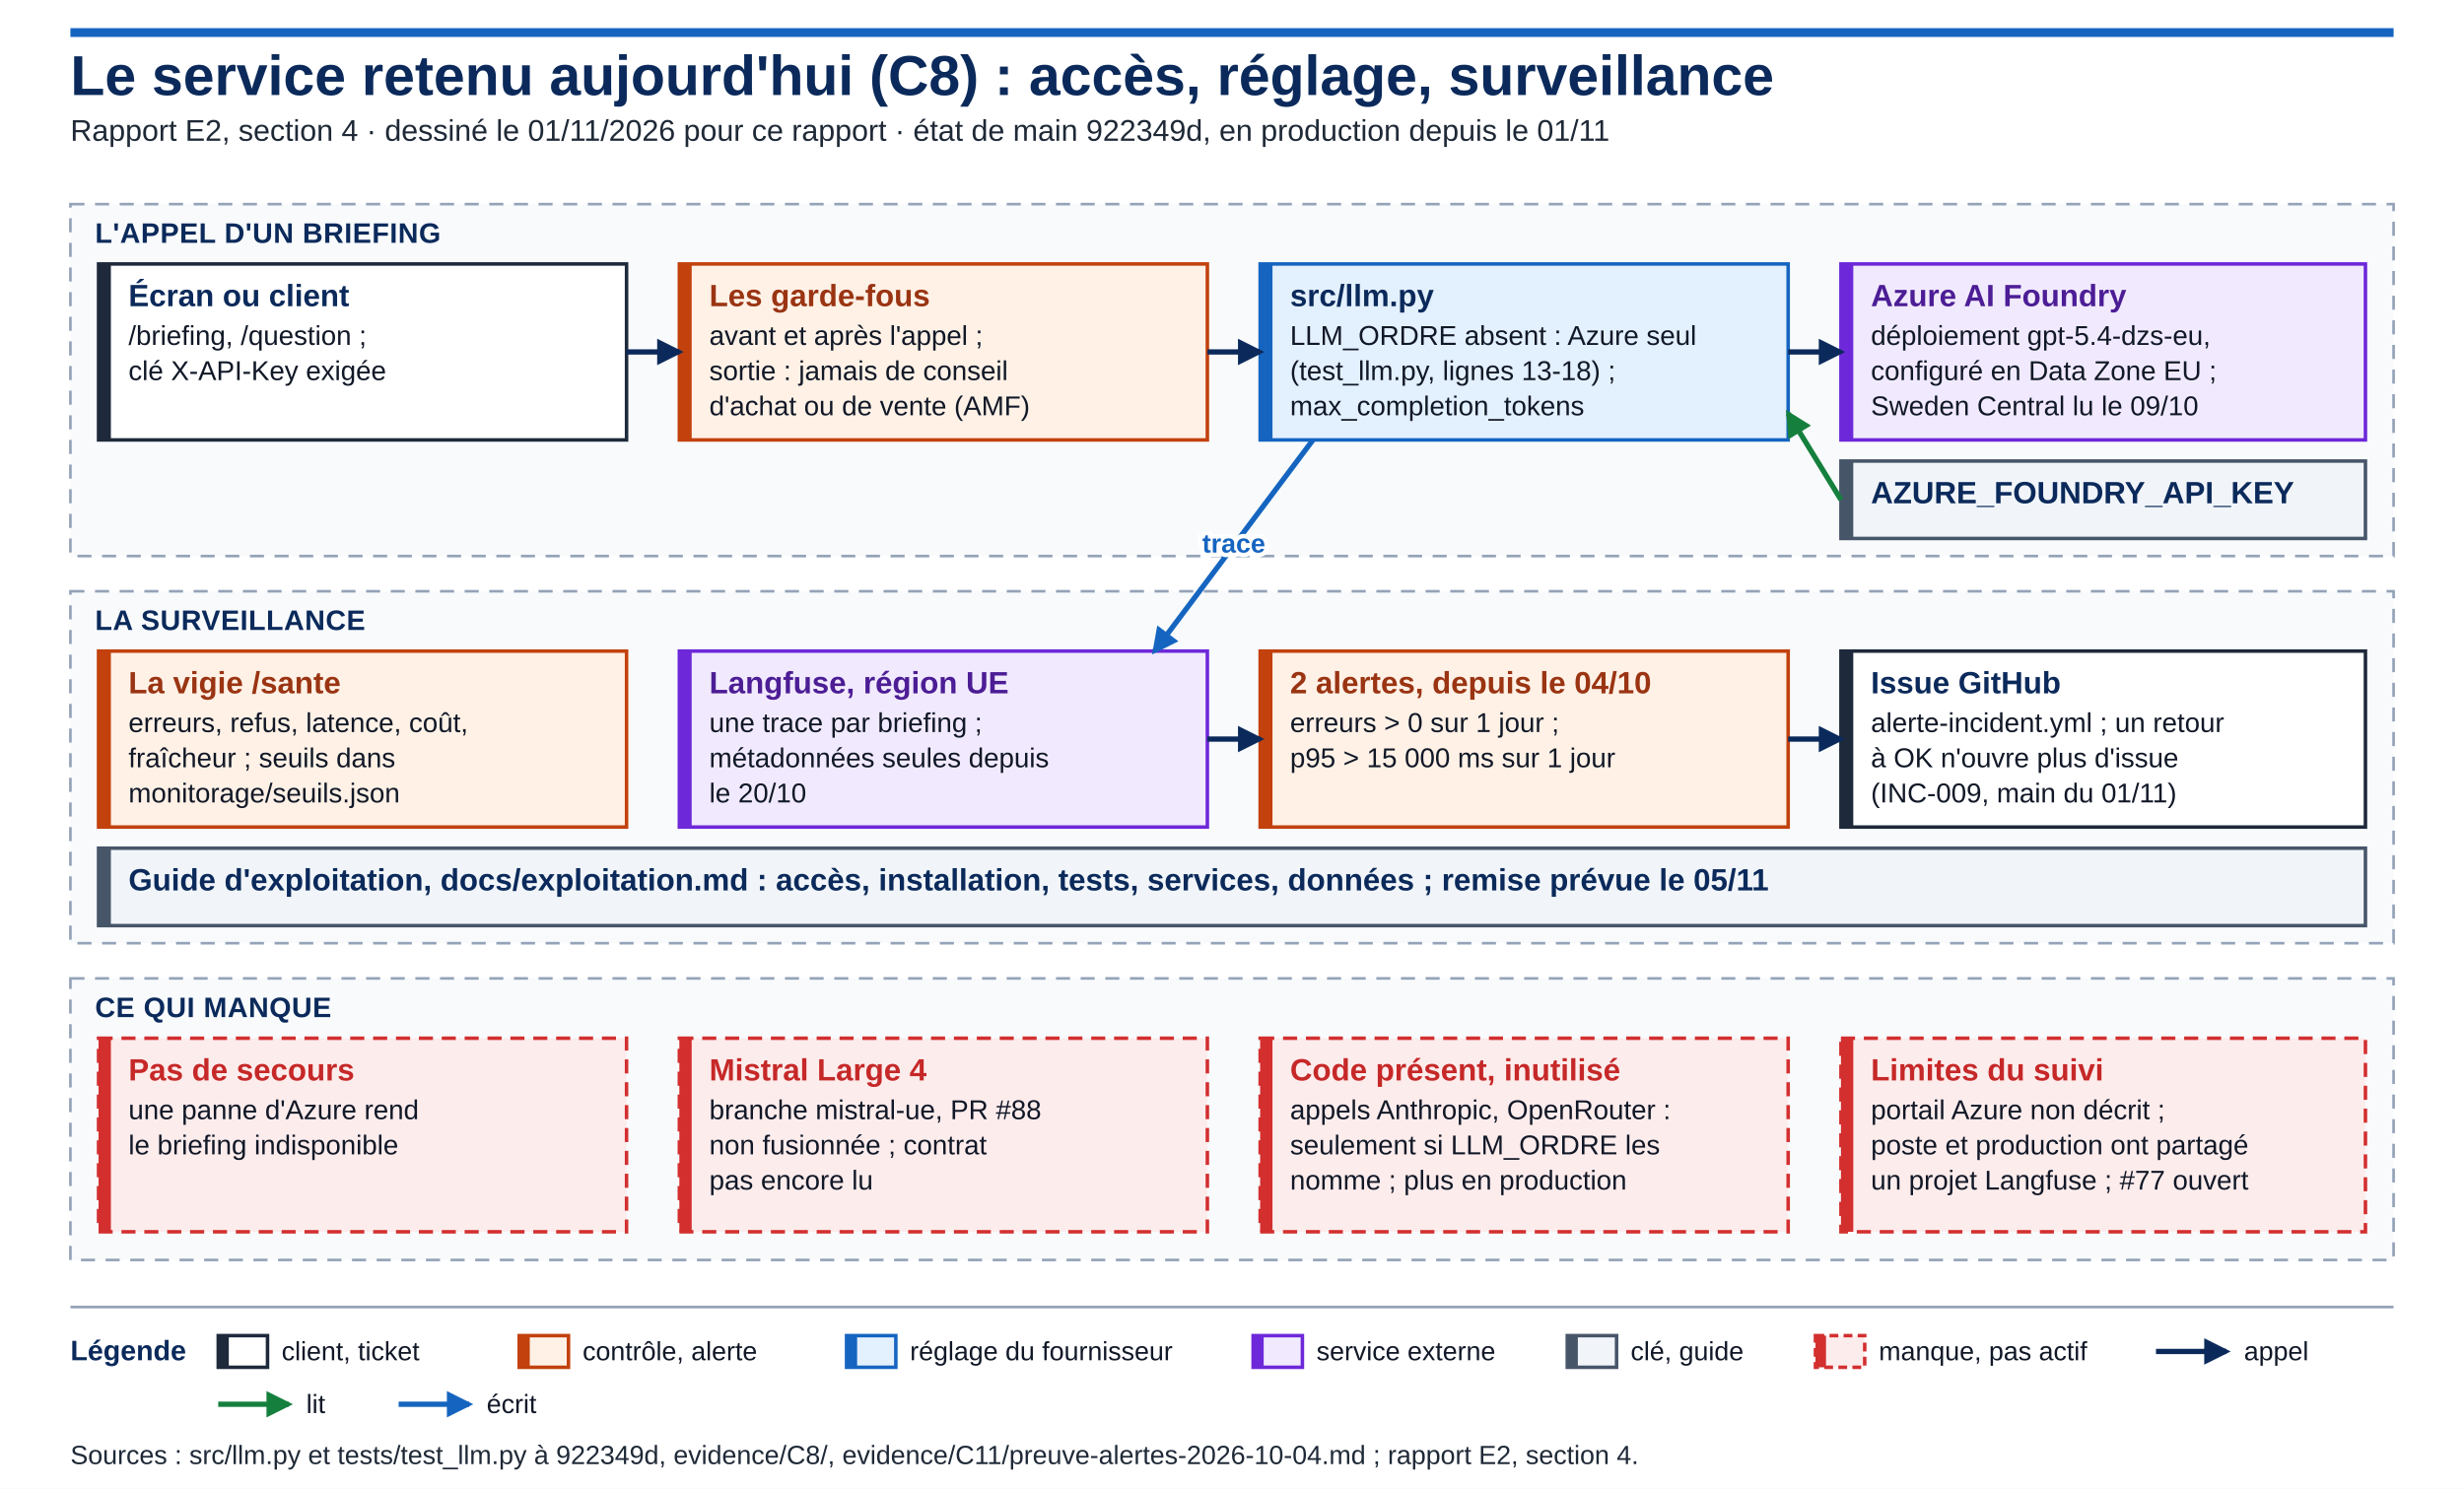
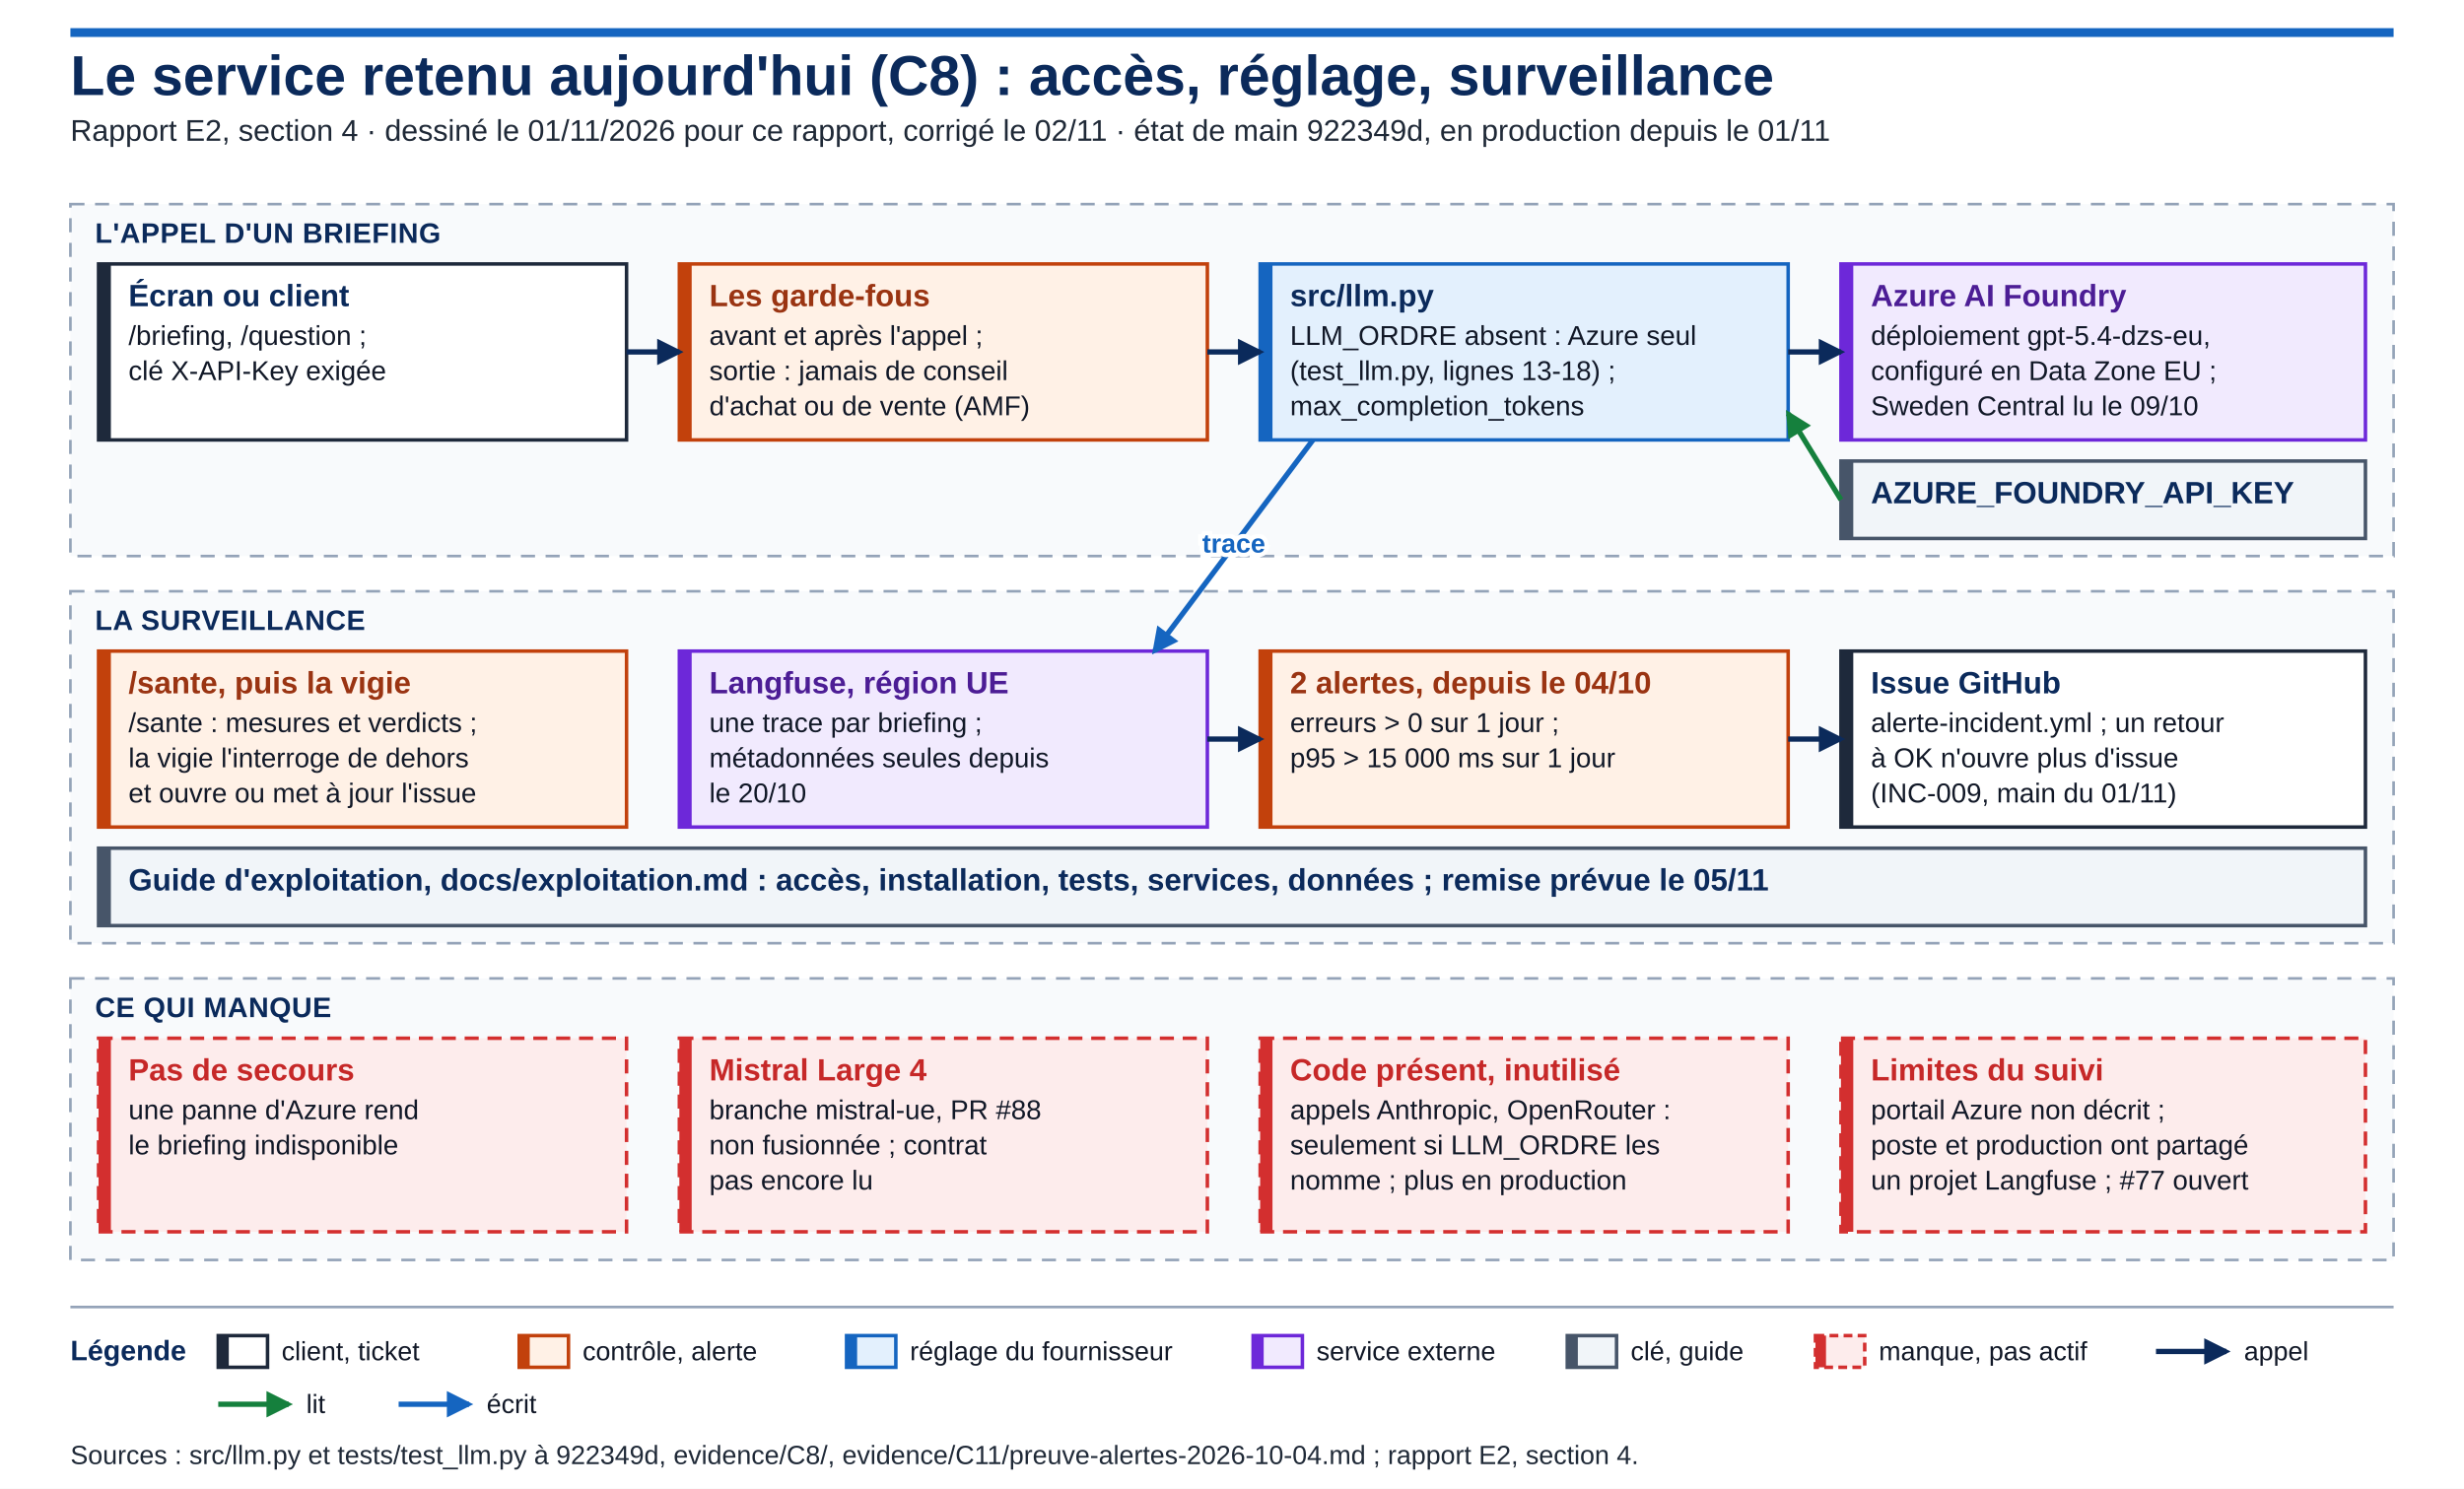
<svg xmlns="http://www.w3.org/2000/svg" width="1400" height="846" viewBox="0 0 1400 846" font-family="Segoe UI,Calibri,Arial,sans-serif">
  <defs>
    <marker id="fl-flux" markerWidth="5" markerHeight="5" refX="4.2" refY="2.5" orient="auto" markerUnits="strokeWidth">
      <polygon points="0 0,5 2.5,0 5" fill="#0B2A5B" />
    </marker>
    <marker id="fl-ecriture" markerWidth="5" markerHeight="5" refX="4.2" refY="2.5" orient="auto" markerUnits="strokeWidth">
      <polygon points="0 0,5 2.5,0 5" fill="#1565C0" />
    </marker>
    <marker id="fl-lecture" markerWidth="5" markerHeight="5" refX="4.2" refY="2.5" orient="auto" markerUnits="strokeWidth">
      <polygon points="0 0,5 2.5,0 5" fill="#15803D" />
    </marker>
    <marker id="fl-erreur" markerWidth="5" markerHeight="5" refX="4.2" refY="2.5" orient="auto" markerUnits="strokeWidth">
      <polygon points="0 0,5 2.5,0 5" fill="#D32F2F" />
    </marker>
    <marker id="fl-manuel" markerWidth="5" markerHeight="5" refX="4.2" refY="2.5" orient="auto" markerUnits="strokeWidth">
      <polygon points="0 0,5 2.5,0 5" fill="#64748B" />
    </marker>
    <marker id="fl-perso" markerWidth="5" markerHeight="5" refX="4.2" refY="2.5" orient="auto" markerUnits="strokeWidth">
      <polygon points="0 0,5 2.5,0 5" fill="#A21CAF" />
    </marker>
  </defs>
  <rect width="1400" height="846" fill="#FFFFFF" />
  <rect x="40" y="16" width="1320" height="5" fill="#1565C0" />
  <text x="40" y="54" font-size="32" font-weight="700" fill="#0B2A5B">Le service retenu aujourd'hui (C8) : accès, réglage, surveillance</text>
-   <text x="40" y="80" font-size="17" fill="#1F2937">Rapport E2, section 4 · dessiné le 01/11/2026 pour ce rapport · état de main 922349d, en production depuis le 01/11</text>
+   <text x="40" y="80" font-size="17" fill="#1F2937">Rapport E2, section 4 · dessiné le 01/11/2026 pour ce rapport, corrigé le 02/11 · état de main 922349d, en production depuis le 01/11</text>
  <g transform="translate(0,16)">
    <rect x="40" y="100" width="1320" height="200" fill="#F8FAFC" stroke="#94A3B8" stroke-width="1.5" stroke-dasharray="8,6" />
    <rect x="40" y="320" width="1320" height="200" fill="#F8FAFC" stroke="#94A3B8" stroke-width="1.5" stroke-dasharray="8,6" />
    <rect x="40" y="540" width="1320" height="160" fill="#F8FAFC" stroke="#94A3B8" stroke-width="1.5" stroke-dasharray="8,6" />
    <rect x="56" y="134" width="300" height="100" fill="#FFFFFF" stroke="#1E293B" stroke-width="2" />
    <rect x="56" y="134" width="7" height="100" fill="#1E293B" />
    <text x="73" y="158" font-size="17.5" font-weight="700" fill="#0B2A5B">Écran ou client</text>
    <text x="73" y="180" font-size="15.5" fill="#111827">/briefing, /question ;</text>
    <text x="73" y="200" font-size="15.5" fill="#111827">clé X-API-Key exigée</text>
    <rect x="386" y="134" width="300" height="100" fill="#FFF1E6" stroke="#C2410C" stroke-width="2" />
    <rect x="386" y="134" width="7" height="100" fill="#C2410C" />
    <text x="403" y="158" font-size="17.5" font-weight="700" fill="#9A3412">Les garde-fous</text>
    <text x="403" y="180" font-size="15.5" fill="#111827">avant et après l'appel ;</text>
    <text x="403" y="200" font-size="15.5" fill="#111827">sortie : jamais de conseil</text>
    <text x="403" y="220" font-size="15.5" fill="#111827">d'achat ou de vente (AMF)</text>
    <rect x="716" y="134" width="300" height="100" fill="#E3F0FD" stroke="#1565C0" stroke-width="2" />
    <rect x="716" y="134" width="7" height="100" fill="#1565C0" />
    <text x="733" y="158" font-size="17.5" font-weight="700" fill="#0B2A5B">src/llm.py</text>
    <text x="733" y="180" font-size="15.5" fill="#111827">LLM_ORDRE absent : Azure seul</text>
    <text x="733" y="200" font-size="15.5" fill="#111827">(test_llm.py, lignes 13-18) ;</text>
    <text x="733" y="220" font-size="15.5" fill="#111827">max_completion_tokens</text>
    <rect x="1046" y="134" width="298" height="100" fill="#F1EAFE" stroke="#6D28D9" stroke-width="2" />
    <rect x="1046" y="134" width="7" height="100" fill="#6D28D9" />
    <text x="1063" y="158" font-size="17.5" font-weight="700" fill="#4C1D95">Azure AI Foundry</text>
    <text x="1063" y="180" font-size="15.5" fill="#111827">déploiement gpt-5.4-dzs-eu,</text>
    <text x="1063" y="200" font-size="15.5" fill="#111827">configuré en Data Zone EU ;</text>
    <text x="1063" y="220" font-size="15.5" fill="#111827">Sweden Central lu le 09/10</text>
    <rect x="1046" y="246" width="298" height="44" fill="#F1F5F9" stroke="#475569" stroke-width="2" />
    <rect x="1046" y="246" width="7" height="44" fill="#475569" />
    <text x="1063" y="270" font-size="17.5" font-weight="700" fill="#0B2A5B">AZURE_FOUNDRY_API_KEY</text>
    <rect x="386" y="354" width="300" height="100" fill="#F1EAFE" stroke="#6D28D9" stroke-width="2" />
    <rect x="386" y="354" width="7" height="100" fill="#6D28D9" />
    <text x="403" y="378" font-size="17.5" font-weight="700" fill="#4C1D95">Langfuse, région UE</text>
    <text x="403" y="400" font-size="15.5" fill="#111827">une trace par briefing ;</text>
    <text x="403" y="420" font-size="15.5" fill="#111827">métadonnées seules depuis</text>
    <text x="403" y="440" font-size="15.5" fill="#111827">le 20/10</text>
    <rect x="716" y="354" width="300" height="100" fill="#FFF1E6" stroke="#C2410C" stroke-width="2" />
    <rect x="716" y="354" width="7" height="100" fill="#C2410C" />
    <text x="733" y="378" font-size="17.5" font-weight="700" fill="#9A3412">2 alertes, depuis le 04/10</text>
    <text x="733" y="400" font-size="15.5" fill="#111827">erreurs &gt; 0 sur 1 jour ;</text>
    <text x="733" y="420" font-size="15.5" fill="#111827">p95 &gt; 15 000 ms sur 1 jour</text>
    <rect x="1046" y="354" width="298" height="100" fill="#FFFFFF" stroke="#1E293B" stroke-width="2" />
    <rect x="1046" y="354" width="7" height="100" fill="#1E293B" />
    <text x="1063" y="378" font-size="17.5" font-weight="700" fill="#0B2A5B">Issue GitHub</text>
    <text x="1063" y="400" font-size="15.5" fill="#111827">alerte-incident.yml ; un retour</text>
    <text x="1063" y="420" font-size="15.5" fill="#111827">à OK n'ouvre plus d'issue</text>
    <text x="1063" y="440" font-size="15.5" fill="#111827">(INC-009, main du 01/11)</text>
    <rect x="56" y="354" width="300" height="100" fill="#FFF1E6" stroke="#C2410C" stroke-width="2" />
    <rect x="56" y="354" width="7" height="100" fill="#C2410C" />
-     <text x="73" y="378" font-size="17.5" font-weight="700" fill="#9A3412">La vigie /sante</text>
-     <text x="73" y="400" font-size="15.5" fill="#111827">erreurs, refus, latence, coût,</text>
-     <text x="73" y="420" font-size="15.5" fill="#111827">fraîcheur ; seuils dans</text>
-     <text x="73" y="440" font-size="15.5" fill="#111827">monitorage/seuils.json</text>
+     <text x="73" y="378" font-size="17.5" font-weight="700" fill="#9A3412">/sante, puis la vigie</text>
+     <text x="73" y="400" font-size="15.5" fill="#111827">/sante : mesures et verdicts ;</text>
+     <text x="73" y="420" font-size="15.5" fill="#111827">la vigie l'interroge de dehors</text>
+     <text x="73" y="440" font-size="15.5" fill="#111827">et ouvre ou met à jour l'issue</text>
    <rect x="56" y="466" width="1288" height="44" fill="#F1F5F9" stroke="#475569" stroke-width="2" />
    <rect x="56" y="466" width="7" height="44" fill="#475569" />
    <text x="73" y="490" font-size="17.5" font-weight="700" fill="#0B2A5B">Guide d'exploitation, docs/exploitation.md : accès, installation, tests, services, données ; remise prévue le 05/11</text>
    <rect x="56" y="574" width="300" height="110" fill="#FDECEC" stroke="#D32F2F" stroke-width="2" stroke-dasharray="8,5" />
    <rect x="56" y="574" width="7" height="110" fill="#D32F2F" />
    <text x="73" y="598" font-size="17.5" font-weight="700" fill="#C62828">Pas de secours</text>
    <text x="73" y="620" font-size="15.5" fill="#111827">une panne d'Azure rend</text>
    <text x="73" y="640" font-size="15.5" fill="#111827">le briefing indisponible</text>
    <rect x="386" y="574" width="300" height="110" fill="#FDECEC" stroke="#D32F2F" stroke-width="2" stroke-dasharray="8,5" />
    <rect x="386" y="574" width="7" height="110" fill="#D32F2F" />
    <text x="403" y="598" font-size="17.5" font-weight="700" fill="#C62828">Mistral Large 4</text>
    <text x="403" y="620" font-size="15.5" fill="#111827">branche mistral-ue, PR #88</text>
    <text x="403" y="640" font-size="15.5" fill="#111827">non fusionnée ; contrat</text>
    <text x="403" y="660" font-size="15.5" fill="#111827">pas encore lu</text>
    <rect x="716" y="574" width="300" height="110" fill="#FDECEC" stroke="#D32F2F" stroke-width="2" stroke-dasharray="8,5" />
    <rect x="716" y="574" width="7" height="110" fill="#D32F2F" />
    <text x="733" y="598" font-size="17.5" font-weight="700" fill="#C62828">Code présent, inutilisé</text>
    <text x="733" y="620" font-size="15.5" fill="#111827">appels Anthropic, OpenRouter :</text>
    <text x="733" y="640" font-size="15.5" fill="#111827">seulement si LLM_ORDRE les</text>
    <text x="733" y="660" font-size="15.5" fill="#111827">nomme ; plus en production</text>
    <rect x="1046" y="574" width="298" height="110" fill="#FDECEC" stroke="#D32F2F" stroke-width="2" stroke-dasharray="8,5" />
    <rect x="1046" y="574" width="7" height="110" fill="#D32F2F" />
    <text x="1063" y="598" font-size="17.5" font-weight="700" fill="#C62828">Limites du suivi</text>
    <text x="1063" y="620" font-size="15.5" fill="#111827">portail Azure non décrit ;</text>
    <text x="1063" y="640" font-size="15.5" fill="#111827">poste et production ont partagé</text>
    <text x="1063" y="660" font-size="15.5" fill="#111827">un projet Langfuse ; #77 ouvert</text>
    <line x1="356" y1="184.0" x2="386" y2="184.0" stroke="#0B2A5B" stroke-width="3" marker-end="url(#fl-flux)" />
    <line x1="686" y1="184.0" x2="716" y2="184.0" stroke="#0B2A5B" stroke-width="3" marker-end="url(#fl-flux)" />
    <line x1="1016" y1="184.0" x2="1046" y2="184.0" stroke="#0B2A5B" stroke-width="3" marker-end="url(#fl-flux)" />
    <line x1="1046" y1="268.0" x2="1016" y2="219.0" stroke="#15803D" stroke-width="3" marker-end="url(#fl-lecture)" />
    <line x1="746.0" y1="234" x2="656.0" y2="354" stroke="#1565C0" stroke-width="3" marker-end="url(#fl-ecriture)" />
    <text x="701.0" y="298.0" font-size="15" font-weight="700" fill="#1565C0" text-anchor="middle" stroke="#FFFFFF" stroke-width="5" paint-order="stroke">trace</text>
    <line x1="686" y1="404.0" x2="716" y2="404.0" stroke="#0B2A5B" stroke-width="3" marker-end="url(#fl-flux)" />
    <line x1="1016" y1="404.0" x2="1046" y2="404.0" stroke="#0B2A5B" stroke-width="3" marker-end="url(#fl-flux)" />
    <text x="54" y="122" font-size="16" font-weight="700" fill="#0B2A5B" letter-spacing="0.3" stroke="#F8FAFC" stroke-width="5" paint-order="stroke">L'APPEL D'UN BRIEFING</text>
    <text x="54" y="342" font-size="16" font-weight="700" fill="#0B2A5B" letter-spacing="0.3" stroke="#F8FAFC" stroke-width="5" paint-order="stroke">LA SURVEILLANCE</text>
    <text x="54" y="562" font-size="16" font-weight="700" fill="#0B2A5B" letter-spacing="0.3" stroke="#F8FAFC" stroke-width="5" paint-order="stroke">CE QUI MANQUE</text>
    <rect x="40" y="726" width="1320" height="1.5" fill="#94A3B8" />
    <text x="40" y="757" font-size="16" font-weight="700" fill="#0B2A5B">Légende</text>
    <rect x="124.0" y="743" width="28" height="18" fill="#FFFFFF" stroke="#1E293B" stroke-width="2" />
    <rect x="124.0" y="743" width="6" height="18" fill="#1E293B" />
    <text x="160.0" y="757" font-size="15" fill="#111827">client, ticket</text>
    <rect x="295.0" y="743" width="28" height="18" fill="#FFF1E6" stroke="#C2410C" stroke-width="2" />
    <rect x="295.0" y="743" width="6" height="18" fill="#C2410C" />
    <text x="331.0" y="757" font-size="15" fill="#111827">contrôle, alerte</text>
    <rect x="481.0" y="743" width="28" height="18" fill="#E3F0FD" stroke="#1565C0" stroke-width="2" />
    <rect x="481.0" y="743" width="6" height="18" fill="#1565C0" />
    <text x="517.0" y="757" font-size="15" fill="#111827">réglage du fournisseur</text>
    <rect x="712.0" y="743" width="28" height="18" fill="#F1EAFE" stroke="#6D28D9" stroke-width="2" />
    <rect x="712.0" y="743" width="6" height="18" fill="#6D28D9" />
    <text x="748.0" y="757" font-size="15" fill="#111827">service externe</text>
    <rect x="890.5" y="743" width="28" height="18" fill="#F1F5F9" stroke="#475569" stroke-width="2" />
    <rect x="890.5" y="743" width="6" height="18" fill="#475569" />
    <text x="926.5" y="757" font-size="15" fill="#111827">clé, guide</text>
    <rect x="1031.5" y="743" width="28" height="18" fill="#FDECEC" stroke="#D32F2F" stroke-width="2" stroke-dasharray="5,3" />
    <rect x="1031.5" y="743" width="6" height="18" fill="#D32F2F" />
    <text x="1067.5" y="757" font-size="15" fill="#111827">manque, pas actif</text>
    <line x1="1225.0" y1="752" x2="1265.0" y2="752" stroke="#0B2A5B" stroke-width="3" marker-end="url(#fl-flux)" />
    <text x="1275.0" y="757" font-size="15" fill="#111827">appel</text>
    <line x1="124.0" y1="782" x2="164.0" y2="782" stroke="#15803D" stroke-width="3" marker-end="url(#fl-lecture)" />
    <text x="174.0" y="787" font-size="15" fill="#111827">lit</text>
    <line x1="226.5" y1="782" x2="266.5" y2="782" stroke="#1565C0" stroke-width="3" marker-end="url(#fl-ecriture)" />
    <text x="276.5" y="787" font-size="15" fill="#111827">écrit</text>
    <text x="40" y="816" font-size="15" fill="#1F2937">Sources : src/llm.py et tests/test_llm.py à 922349d, evidence/C8/, evidence/C11/preuve-alertes-2026-10-04.md ; rapport E2, section 4.</text>
  </g>
</svg>
